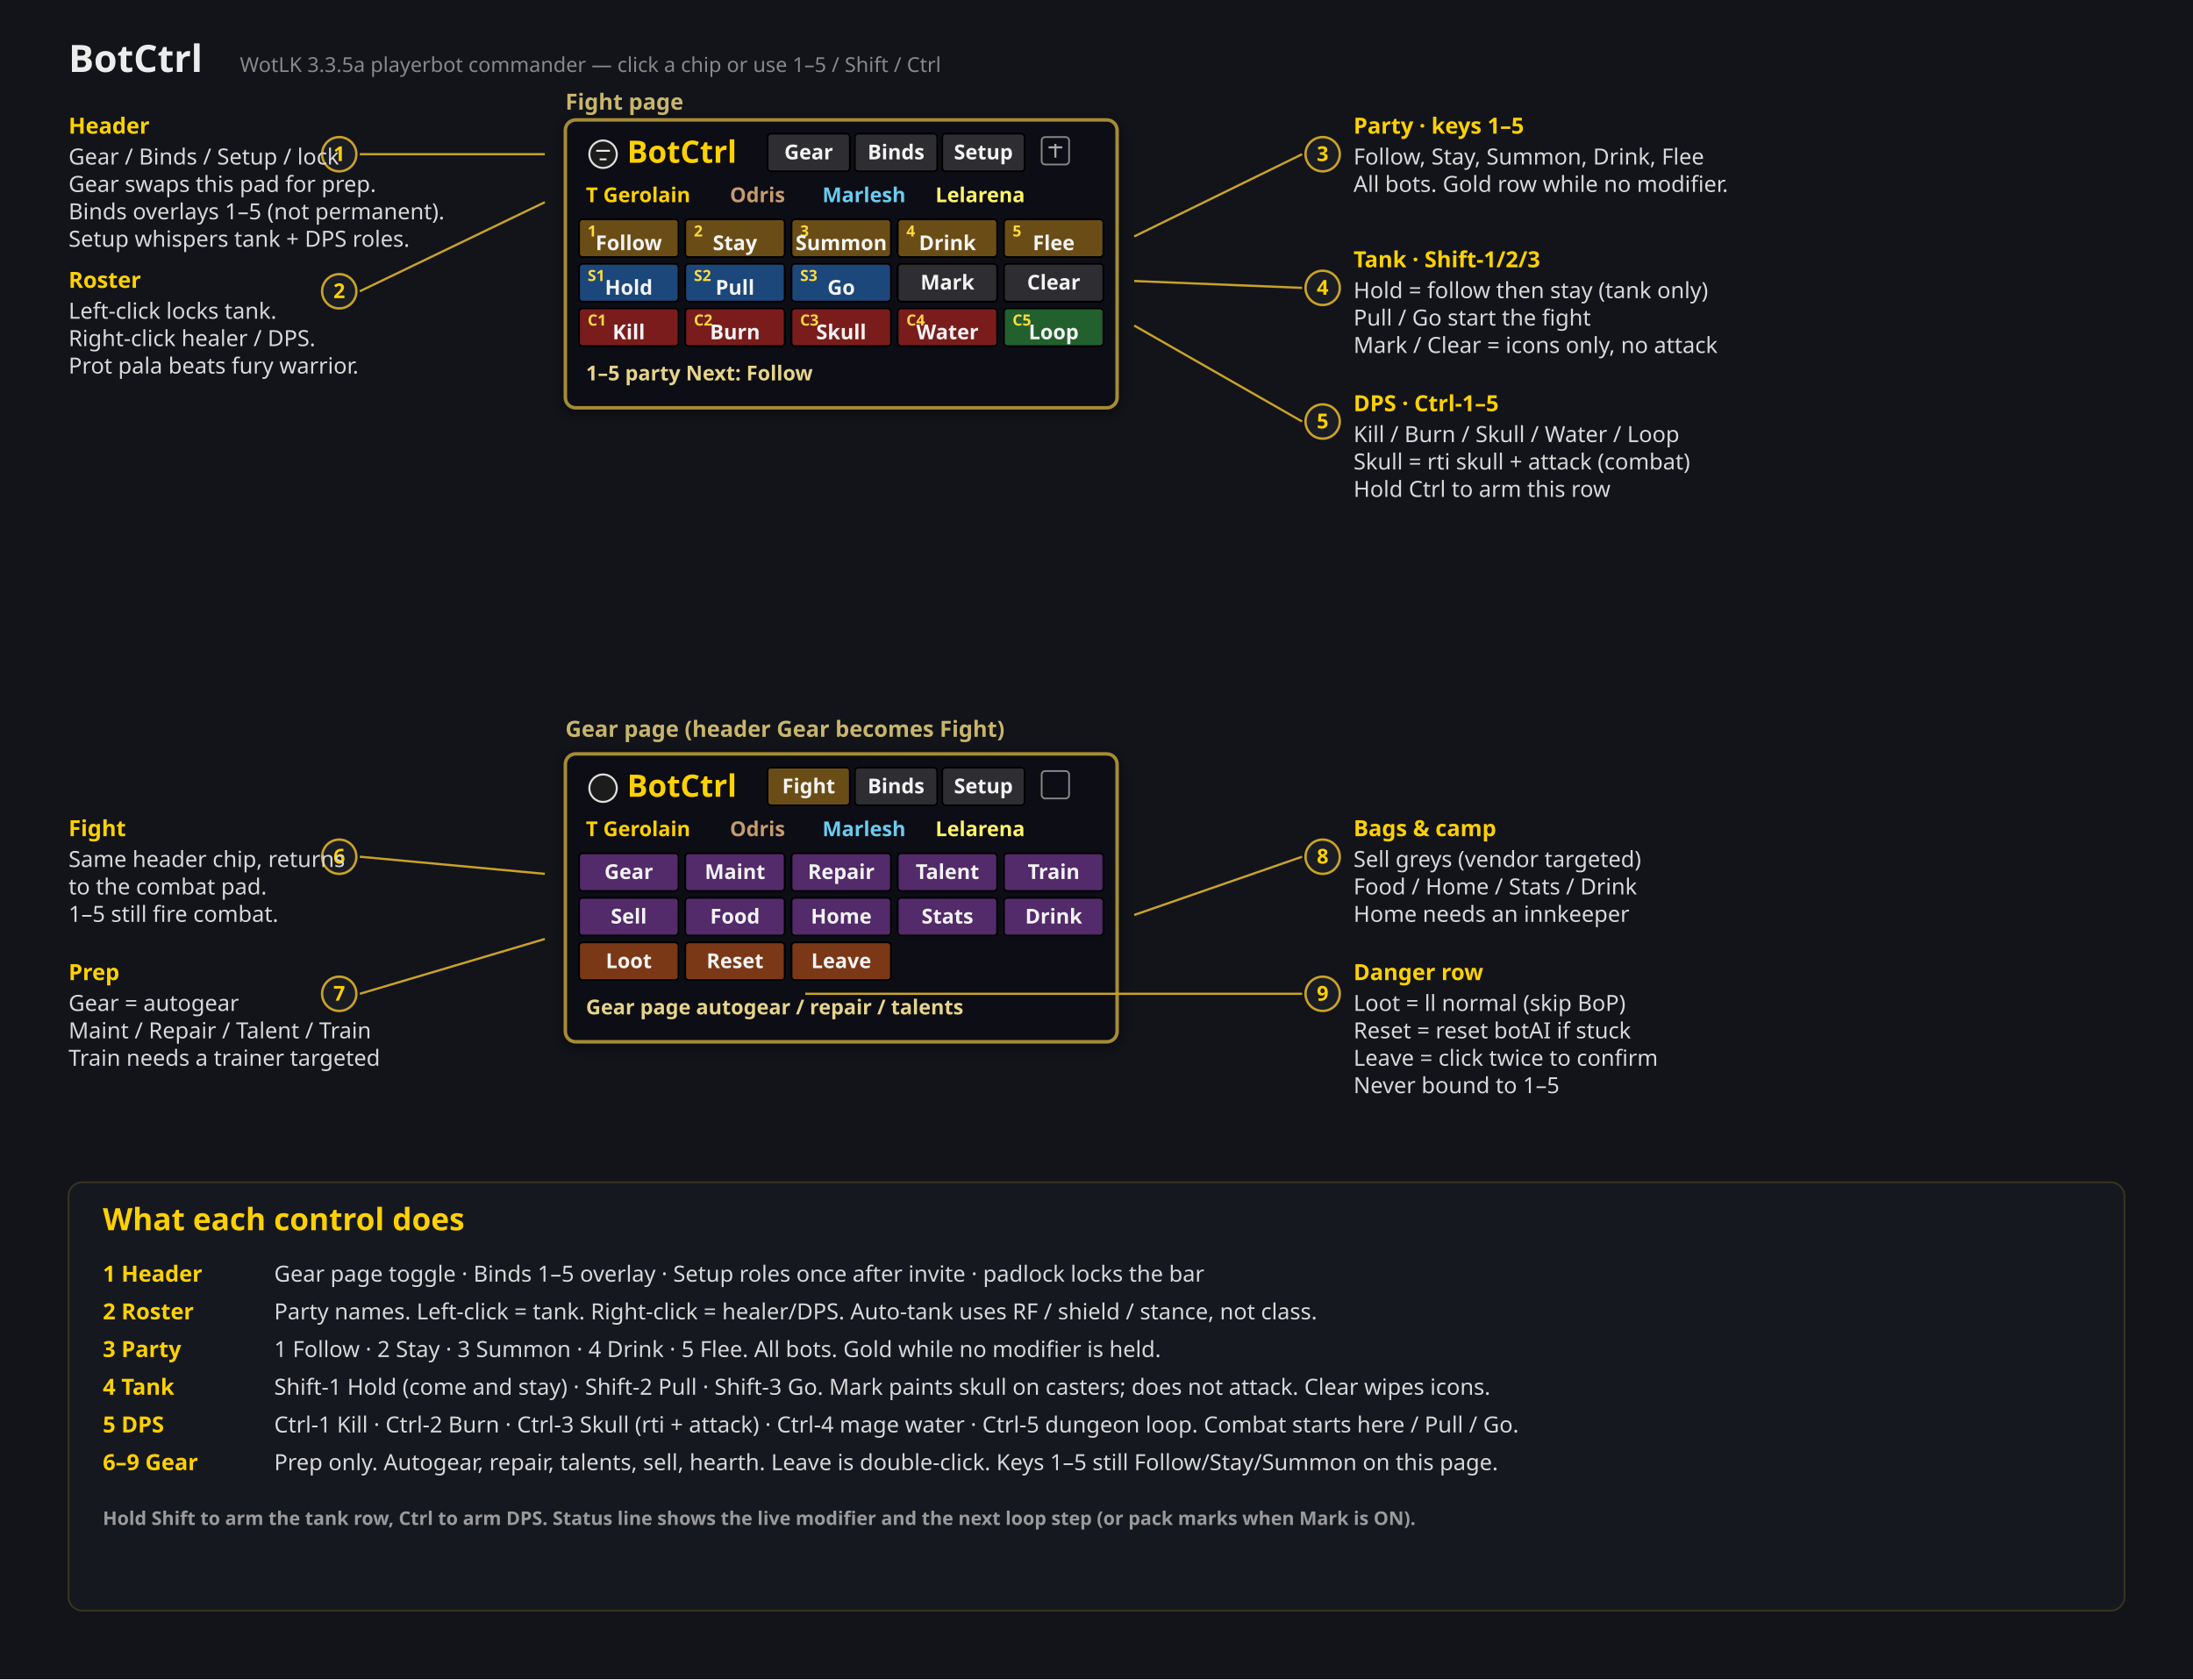
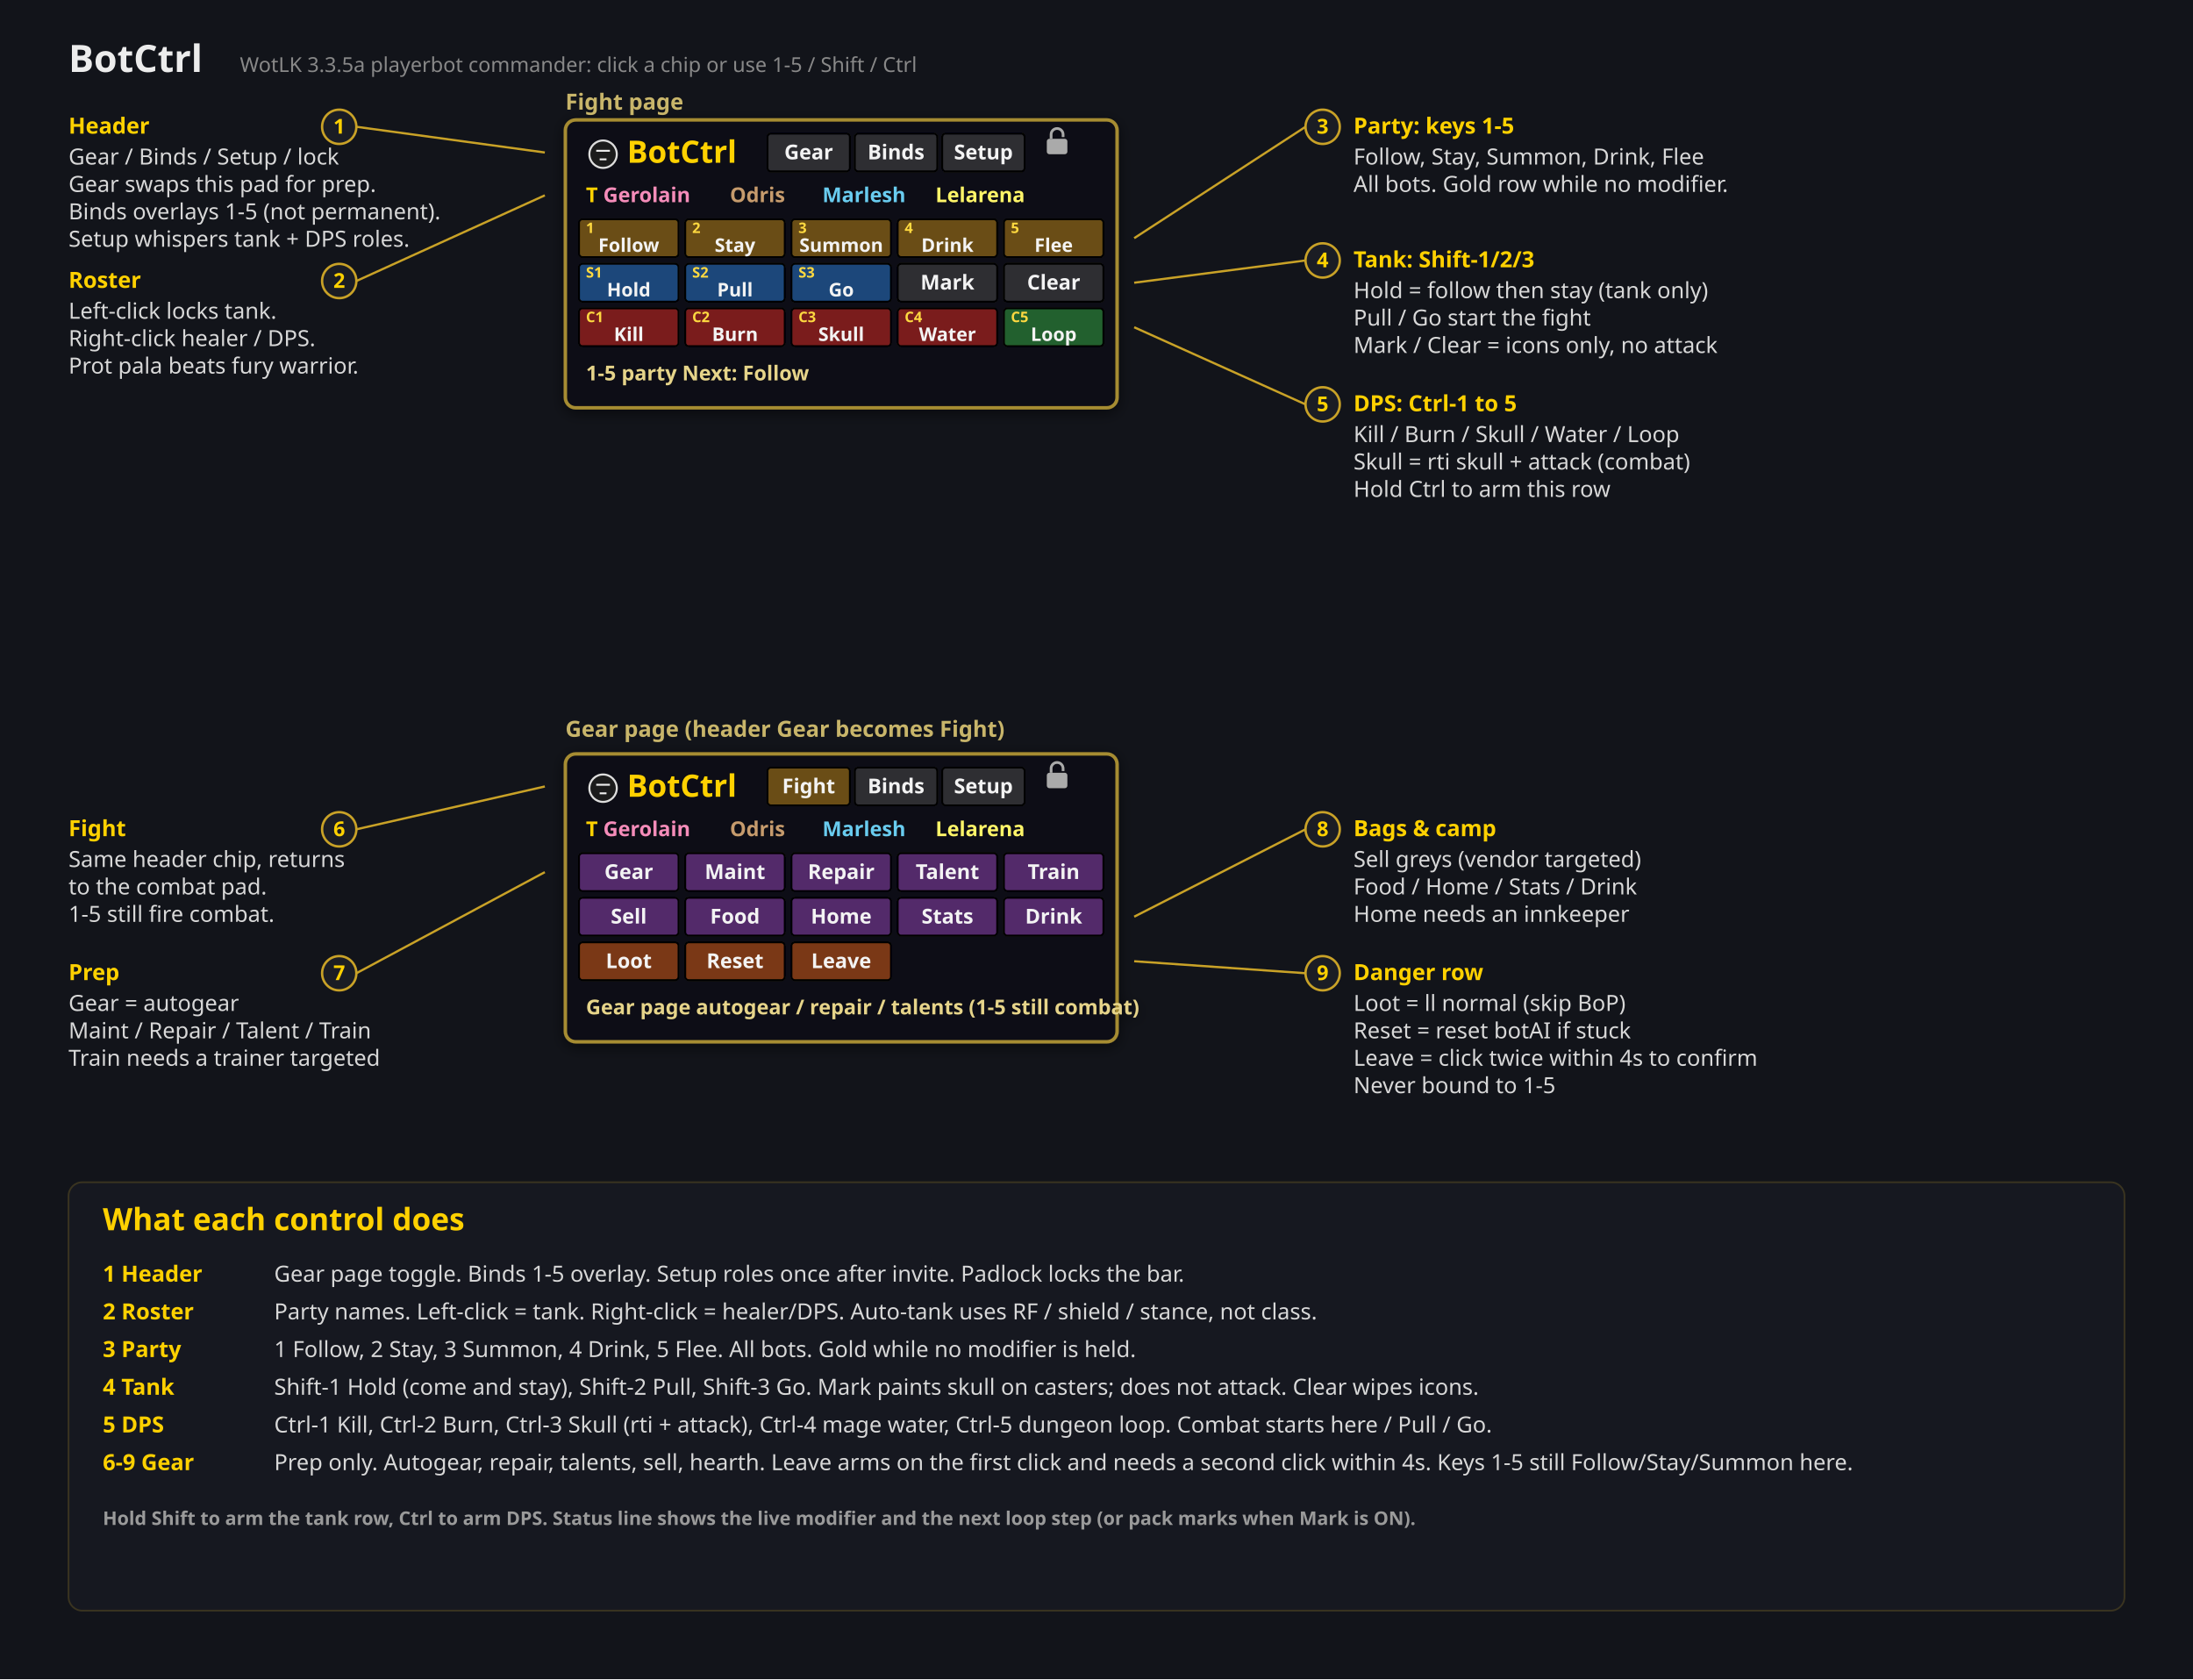
- <svg xmlns="http://www.w3.org/2000/svg" width="1280" height="980" viewBox="0 0 1280 980" role="img" aria-labelledby="title desc">
+ <svg xmlns="http://www.w3.org/2000/svg" width="2560" height="1960" viewBox="0 0 1280 980" role="img" aria-labelledby="title desc">
  <defs>
    <filter id="shadow" x="-8%" y="-8%" width="116%" height="116%">
      <feDropShadow dx="0" dy="2" stdDeviation="4" flood-color="#000" flood-opacity="0.55" />
    </filter>
    <style>
      .bg { fill: #12141a; }
      .panel { fill: #0d0d12; stroke: #a68c33; stroke-width: 2; }
      .title { fill: #ffd100; font: 700 18px "Trebuchet MS", "Segoe UI", sans-serif; }
      .sub { fill: #c8b56a; font: 600 13px "Trebuchet MS", "Segoe UI", sans-serif; }
      .chip { stroke: #000; stroke-width: 1; }
      .lbl { fill: #f3f3f3; font: 600 12px "Trebuchet MS", "Segoe UI", sans-serif; text-anchor: middle; }
-       .key { fill: #ffd940; font: 600 9px "Trebuchet MS", "Segoe UI", sans-serif; }
+       .lblk { fill: #f3f3f3; font: 600 11px "Trebuchet MS", "Segoe UI", sans-serif; text-anchor: middle; }
+       .key { fill: #ffd940; font: 600 8.5px "Trebuchet MS", "Segoe UI", sans-serif; }
+       .roster { font: 600 12px "Segoe UI", "Trebuchet MS", sans-serif; }
      .muted { fill: #9a9a9a; font: 600 11px "Trebuchet MS", "Segoe UI", sans-serif; }
      .status { fill: #e6d48a; font: 600 12px "Trebuchet MS", "Segoe UI", sans-serif; }
      .note { fill: #d8d8d8; font: 500 13px "Segoe UI", sans-serif; }
      .note-strong { fill: #ffd100; font: 700 13px "Segoe UI", sans-serif; }
      .call { fill: #1b1d24; stroke: #c9a227; stroke-width: 1.4; }
      .n { fill: #ffd100; font: 700 12px "Segoe UI", sans-serif; text-anchor: middle; }
      .line { stroke: #c9a227; stroke-width: 1.3; fill: none; }
      .hdr { fill: #ececec; font: 700 22px "Trebuchet MS", "Segoe UI", sans-serif; }
      .tag { fill: #888; font: 500 12px "Segoe UI", sans-serif; }
    </style>
+     <rect id="c" class="chip" width="58" height="22" rx="2" />
+     <g id="lock">
+       <rect x="1" y="7" width="12" height="9" rx="1.5" fill="#aaa" />
+       <path d="M3.5 7V4.5a3.5 3.5 0 0 1 7 0V6" fill="none" stroke="#aaa" stroke-width="1.6" />
+     </g>
+     <g id="frame">
+       <circle cx="22" cy="20" r="8" fill="#1a1a1a" stroke="#ddd" stroke-width="1.2" />
+       <path d="M18 18h8M20 23h4" stroke="#eee" stroke-width="1.1" />
+       <text class="title" x="36" y="25">BotCtrl</text>
+       <rect class="chip" x="169" y="8" width="48" height="22" rx="2" fill="#2e2e33" />
+       <text class="lbl" x="193" y="23">Binds</text>
+       <rect class="chip" x="220" y="8" width="48" height="22" rx="2" fill="#2e2e33" />
+       <text class="lbl" x="244" y="23">Setup</text>
+       <use href="#lock" x="280" y="4" />
+     </g>
+     <g id="roster" class="roster">
+       <text x="12" y="48">
+         <tspan fill="#ffd100">T</tspan>
+         <tspan fill="#f58cba">Gerolain</tspan>
+       </text>
+       <text x="96" y="48" fill="#c69b6d">Odris</text>
+       <text x="150" y="48" fill="#69ccf0">Marlesh</text>
+       <text x="216" y="48" fill="#fff569">Lelarena</text>
+     </g>
  </defs>
  <rect class="bg" width="1280" height="980" />
  <text class="hdr" x="40" y="42">BotCtrl</text>
-   <text class="tag" x="140" y="42">WotLK 3.3.5a playerbot commander — click a chip or use 1–5 / Shift / Ctrl</text>
+   <text class="tag" x="140" y="42">WotLK 3.3.5a playerbot commander: click a chip or use 1-5 / Shift / Ctrl</text>
  <g filter="url(#shadow)" transform="translate(330,70)">
    <rect class="panel" rx="6" ry="6" width="322" height="168" />
-     <circle cx="22" cy="20" r="8" fill="#1a1a1a" stroke="#ddd" stroke-width="1.2" />
-     <path d="M18 18h8M20 23h4" stroke="#eee" stroke-width="1.1" />
-     <text class="title" x="36" y="25">BotCtrl</text>
+     <use href="#frame" />
    <rect class="chip" x="118" y="8" width="48" height="22" rx="2" fill="#2e2e33" />
    <text class="lbl" x="142" y="23">Gear</text>
-     <rect class="chip" x="169" y="8" width="48" height="22" rx="2" fill="#2e2e33" />
-     <text class="lbl" x="193" y="23">Binds</text>
-     <rect class="chip" x="220" y="8" width="48" height="22" rx="2" fill="#2e2e33" />
-     <text class="lbl" x="244" y="23">Setup</text>
-     <rect x="278" y="10" width="16" height="16" rx="2" fill="none" stroke="#888" />
-     <path d="M282 16h8M286 14v8" stroke="#aaa" stroke-width="1.2" />
-     <text x="12" y="48" font-family="Segoe UI, Trebuchet MS, sans-serif" font-size="12" font-weight="600" fill="#ffd100">T Gerolain</text>
-     <text x="96" y="48" font-family="Segoe UI, Trebuchet MS, sans-serif" font-size="12" font-weight="600" fill="#c69b6d">Odris</text>
-     <text x="150" y="48" font-family="Segoe UI, Trebuchet MS, sans-serif" font-size="12" font-weight="600" fill="#69ccf0">Marlesh</text>
-     <text x="216" y="48" font-family="Segoe UI, Trebuchet MS, sans-serif" font-size="12" font-weight="600" fill="#fff569">Lelarena</text>
-     <g>
-       <g transform="translate(8,58)">
-         <rect class="chip" width="58" height="22" rx="2" fill="#6b4d12" />
-         <text class="key" x="5" y="10">1</text>
-         <text class="lbl" x="29" y="18">Follow</text>
-       </g>
-       <g transform="translate(70,58)">
-         <rect class="chip" width="58" height="22" rx="2" fill="#6b4d12" />
-         <text class="key" x="5" y="10">2</text>
-         <text class="lbl" x="29" y="18">Stay</text>
-       </g>
-       <g transform="translate(132,58)">
-         <rect class="chip" width="58" height="22" rx="2" fill="#6b4d12" />
-         <text class="key" x="5" y="10">3</text>
-         <text class="lbl" x="29" y="18">Summon</text>
-       </g>
-       <g transform="translate(194,58)">
-         <rect class="chip" width="58" height="22" rx="2" fill="#6b4d12" />
-         <text class="key" x="5" y="10">4</text>
-         <text class="lbl" x="29" y="18">Drink</text>
-       </g>
-       <g transform="translate(256,58)">
-         <rect class="chip" width="58" height="22" rx="2" fill="#6b4d12" />
-         <text class="key" x="5" y="10">5</text>
-         <text class="lbl" x="29" y="18">Flee</text>
-       </g>
-     </g>
-     <g>
-       <g transform="translate(8,84)">
-         <rect class="chip" width="58" height="22" rx="2" fill="#1a477a" />
-         <text class="key" x="5" y="10">S1</text>
-         <text class="lbl" x="29" y="18">Hold</text>
-       </g>
-       <g transform="translate(70,84)">
-         <rect class="chip" width="58" height="22" rx="2" fill="#1a477a" />
-         <text class="key" x="5" y="10">S2</text>
-         <text class="lbl" x="29" y="18">Pull</text>
-       </g>
-       <g transform="translate(132,84)">
-         <rect class="chip" width="58" height="22" rx="2" fill="#1a477a" />
-         <text class="key" x="5" y="10">S3</text>
-         <text class="lbl" x="29" y="18">Go</text>
-       </g>
-       <g transform="translate(194,84)">
-         <rect class="chip" width="58" height="22" rx="2" fill="#2e2e33" />
-         <text class="lbl" x="29" y="15">Mark</text>
-       </g>
-       <g transform="translate(256,84)">
-         <rect class="chip" width="58" height="22" rx="2" fill="#2e2e33" />
-         <text class="lbl" x="29" y="15">Clear</text>
-       </g>
-     </g>
-     <g>
-       <g transform="translate(8,110)">
-         <rect class="chip" width="58" height="22" rx="2" fill="#7a1f1f" />
-         <text class="key" x="5" y="10">C1</text>
-         <text class="lbl" x="29" y="18">Kill</text>
-       </g>
-       <g transform="translate(70,110)">
-         <rect class="chip" width="58" height="22" rx="2" fill="#7a1f1f" />
-         <text class="key" x="5" y="10">C2</text>
-         <text class="lbl" x="29" y="18">Burn</text>
-       </g>
-       <g transform="translate(132,110)">
-         <rect class="chip" width="58" height="22" rx="2" fill="#7a1f1f" />
-         <text class="key" x="5" y="10">C3</text>
-         <text class="lbl" x="29" y="18">Skull</text>
-       </g>
-       <g transform="translate(194,110)">
-         <rect class="chip" width="58" height="22" rx="2" fill="#7a1f1f" />
-         <text class="key" x="5" y="10">C4</text>
-         <text class="lbl" x="29" y="18">Water</text>
-       </g>
-       <g transform="translate(256,110)">
-         <rect class="chip" width="58" height="22" rx="2" fill="#24612e" />
-         <text class="key" x="5" y="10">C5</text>
-         <text class="lbl" x="29" y="18">Loop</text>
-       </g>
-     </g>
-     <text class="status" x="12" y="152">1–5 party    Next: Follow</text>
+     <use href="#roster" />
+     <g transform="translate(8,58)">
+       <use href="#c" fill="#6b4d12" />
+       <text class="key" x="4" y="8">1</text>
+       <text class="lblk" x="29" y="19">Follow</text>
+     </g>
+     <g transform="translate(70,58)">
+       <use href="#c" fill="#6b4d12" />
+       <text class="key" x="4" y="8">2</text>
+       <text class="lblk" x="29" y="19">Stay</text>
+     </g>
+     <g transform="translate(132,58)">
+       <use href="#c" fill="#6b4d12" />
+       <text class="key" x="4" y="8">3</text>
+       <text class="lblk" x="29" y="19">Summon</text>
+     </g>
+     <g transform="translate(194,58)">
+       <use href="#c" fill="#6b4d12" />
+       <text class="key" x="4" y="8">4</text>
+       <text class="lblk" x="29" y="19">Drink</text>
+     </g>
+     <g transform="translate(256,58)">
+       <use href="#c" fill="#6b4d12" />
+       <text class="key" x="4" y="8">5</text>
+       <text class="lblk" x="29" y="19">Flee</text>
+     </g>
+     <g transform="translate(8,84)">
+       <use href="#c" fill="#1a477a" />
+       <text class="key" x="4" y="8">S1</text>
+       <text class="lblk" x="29" y="19">Hold</text>
+     </g>
+     <g transform="translate(70,84)">
+       <use href="#c" fill="#1a477a" />
+       <text class="key" x="4" y="8">S2</text>
+       <text class="lblk" x="29" y="19">Pull</text>
+     </g>
+     <g transform="translate(132,84)">
+       <use href="#c" fill="#1a477a" />
+       <text class="key" x="4" y="8">S3</text>
+       <text class="lblk" x="29" y="19">Go</text>
+     </g>
+     <g transform="translate(194,84)">
+       <use href="#c" fill="#2e2e33" />
+       <text class="lbl" x="29" y="15">Mark</text>
+     </g>
+     <g transform="translate(256,84)">
+       <use href="#c" fill="#2e2e33" />
+       <text class="lbl" x="29" y="15">Clear</text>
+     </g>
+     <g transform="translate(8,110)">
+       <use href="#c" fill="#7a1f1f" />
+       <text class="key" x="4" y="8">C1</text>
+       <text class="lblk" x="29" y="19">Kill</text>
+     </g>
+     <g transform="translate(70,110)">
+       <use href="#c" fill="#7a1f1f" />
+       <text class="key" x="4" y="8">C2</text>
+       <text class="lblk" x="29" y="19">Burn</text>
+     </g>
+     <g transform="translate(132,110)">
+       <use href="#c" fill="#7a1f1f" />
+       <text class="key" x="4" y="8">C3</text>
+       <text class="lblk" x="29" y="19">Skull</text>
+     </g>
+     <g transform="translate(194,110)">
+       <use href="#c" fill="#7a1f1f" />
+       <text class="key" x="4" y="8">C4</text>
+       <text class="lblk" x="29" y="19">Water</text>
+     </g>
+     <g transform="translate(256,110)">
+       <use href="#c" fill="#24612e" />
+       <text class="key" x="4" y="8">C5</text>
+       <text class="lblk" x="29" y="19">Loop</text>
+     </g>
+     <text class="status" x="12" y="152">1-5 party    Next: Follow</text>
  </g>
  <text class="sub" x="330" y="64">Fight page</text>
  <g>
-     <path class="line" d="M318,90 L210,90" />
-     <circle class="call" cx="198" cy="90" r="10" />
-     <text class="n" x="198" y="94">1</text>
+     <path class="line" d="M318,89 L208,74" />
+     <circle class="call" cx="198" cy="74" r="10" />
+     <text class="n" x="198" y="78">1</text>
    <text class="note-strong" x="40" y="78">Header</text>
    <text class="note" x="40" y="96">Gear / Binds / Setup / lock</text>
    <text class="note" x="40" y="112">Gear swaps this pad for prep.</text>
-     <text class="note" x="40" y="128">Binds overlays 1–5 (not permanent).</text>
+     <text class="note" x="40" y="128">Binds overlays 1-5 (not permanent).</text>
    <text class="note" x="40" y="144">Setup whispers tank + DPS roles.</text>
-     <path class="line" d="M318,118 L210,170" />
-     <circle class="call" cx="198" cy="170" r="10" />
-     <text class="n" x="198" y="174">2</text>
+     <path class="line" d="M318,114 L208,164" />
+     <circle class="call" cx="198" cy="164" r="10" />
+     <text class="n" x="198" y="168">2</text>
    <text class="note-strong" x="40" y="168">Roster</text>
    <text class="note" x="40" y="186">Left-click locks tank.</text>
    <text class="note" x="40" y="202">Right-click healer / DPS.</text>
    <text class="note" x="40" y="218">Prot pala beats fury warrior.</text>
  </g>
  <g>
-     <path class="line" d="M662,138 L760,90" />
-     <circle class="call" cx="772" cy="90" r="10" />
-     <text class="n" x="772" y="94">3</text>
-     <text class="note-strong" x="790" y="78">Party  ·  keys 1–5</text>
+     <path class="line" d="M662,139 L762,74" />
+     <circle class="call" cx="772" cy="74" r="10" />
+     <text class="n" x="772" y="78">3</text>
+     <text class="note-strong" x="790" y="78">Party: keys 1-5</text>
    <text class="note" x="790" y="96">Follow, Stay, Summon, Drink, Flee</text>
    <text class="note" x="790" y="112">All bots. Gold row while no modifier.</text>
-     <path class="line" d="M662,164 L760,168" />
-     <circle class="call" cx="772" cy="168" r="10" />
-     <text class="n" x="772" y="172">4</text>
-     <text class="note-strong" x="790" y="156">Tank  ·  Shift-1/2/3</text>
+     <path class="line" d="M662,165 L762,152" />
+     <circle class="call" cx="772" cy="152" r="10" />
+     <text class="n" x="772" y="156">4</text>
+     <text class="note-strong" x="790" y="156">Tank: Shift-1/2/3</text>
    <text class="note" x="790" y="174">Hold = follow then stay (tank only)</text>
    <text class="note" x="790" y="190">Pull / Go start the fight</text>
    <text class="note" x="790" y="206">Mark / Clear = icons only, no attack</text>
-     <path class="line" d="M662,190 L760,246" />
-     <circle class="call" cx="772" cy="246" r="10" />
-     <text class="n" x="772" y="250">5</text>
-     <text class="note-strong" x="790" y="240">DPS  ·  Ctrl-1–5</text>
+     <path class="line" d="M662,191 L762,236" />
+     <circle class="call" cx="772" cy="236" r="10" />
+     <text class="n" x="772" y="240">5</text>
+     <text class="note-strong" x="790" y="240">DPS: Ctrl-1 to 5</text>
    <text class="note" x="790" y="258">Kill / Burn / Skull / Water / Loop</text>
    <text class="note" x="790" y="274">Skull = rti skull + attack (combat)</text>
    <text class="note" x="790" y="290">Hold Ctrl to arm this row</text>
  </g>
  <text class="sub" x="330" y="430">Gear page  (header Gear becomes Fight)</text>
  <g filter="url(#shadow)" transform="translate(330,440)">
    <rect class="panel" rx="6" ry="6" width="322" height="168" />
-     <circle cx="22" cy="20" r="8" fill="#1a1a1a" stroke="#ddd" stroke-width="1.2" />
-     <text class="title" x="36" y="25">BotCtrl</text>
+     <use href="#frame" />
    <rect class="chip" x="118" y="8" width="48" height="22" rx="2" fill="#6b4d12" />
    <text class="lbl" x="142" y="23">Fight</text>
-     <rect class="chip" x="169" y="8" width="48" height="22" rx="2" fill="#2e2e33" />
-     <text class="lbl" x="193" y="23">Binds</text>
-     <rect class="chip" x="220" y="8" width="48" height="22" rx="2" fill="#2e2e33" />
-     <text class="lbl" x="244" y="23">Setup</text>
-     <rect x="278" y="10" width="16" height="16" rx="2" fill="none" stroke="#888" />
-     <text x="12" y="48" font-family="Segoe UI, Trebuchet MS, sans-serif" font-size="12" font-weight="600" fill="#ffd100">T Gerolain</text>
-     <text x="96" y="48" font-family="Segoe UI, Trebuchet MS, sans-serif" font-size="12" font-weight="600" fill="#c69b6d">Odris</text>
-     <text x="150" y="48" font-family="Segoe UI, Trebuchet MS, sans-serif" font-size="12" font-weight="600" fill="#69ccf0">Marlesh</text>
-     <text x="216" y="48" font-family="Segoe UI, Trebuchet MS, sans-serif" font-size="12" font-weight="600" fill="#fff569">Lelarena</text>
-     <g>
-       <g transform="translate(8,58)">
-         <rect class="chip" width="58" height="22" rx="2" fill="#52296b" />
-         <text class="lbl" x="29" y="15">Gear</text>
-       </g>
-       <g transform="translate(70,58)">
-         <rect class="chip" width="58" height="22" rx="2" fill="#52296b" />
-         <text class="lbl" x="29" y="15">Maint</text>
-       </g>
-       <g transform="translate(132,58)">
-         <rect class="chip" width="58" height="22" rx="2" fill="#52296b" />
-         <text class="lbl" x="29" y="15">Repair</text>
-       </g>
-       <g transform="translate(194,58)">
-         <rect class="chip" width="58" height="22" rx="2" fill="#52296b" />
-         <text class="lbl" x="29" y="15">Talent</text>
-       </g>
-       <g transform="translate(256,58)">
-         <rect class="chip" width="58" height="22" rx="2" fill="#52296b" />
-         <text class="lbl" x="29" y="15">Train</text>
-       </g>
-     </g>
-     <g>
-       <g transform="translate(8,84)">
-         <rect class="chip" width="58" height="22" rx="2" fill="#52296b" />
-         <text class="lbl" x="29" y="15">Sell</text>
-       </g>
-       <g transform="translate(70,84)">
-         <rect class="chip" width="58" height="22" rx="2" fill="#52296b" />
-         <text class="lbl" x="29" y="15">Food</text>
-       </g>
-       <g transform="translate(132,84)">
-         <rect class="chip" width="58" height="22" rx="2" fill="#52296b" />
-         <text class="lbl" x="29" y="15">Home</text>
-       </g>
-       <g transform="translate(194,84)">
-         <rect class="chip" width="58" height="22" rx="2" fill="#52296b" />
-         <text class="lbl" x="29" y="15">Stats</text>
-       </g>
-       <g transform="translate(256,84)">
-         <rect class="chip" width="58" height="22" rx="2" fill="#52296b" />
-         <text class="lbl" x="29" y="15">Drink</text>
-       </g>
-     </g>
-     <g>
-       <g transform="translate(8,110)">
-         <rect class="chip" width="58" height="22" rx="2" fill="#7a3814" />
-         <text class="lbl" x="29" y="15">Loot</text>
-       </g>
-       <g transform="translate(70,110)">
-         <rect class="chip" width="58" height="22" rx="2" fill="#7a3814" />
-         <text class="lbl" x="29" y="15">Reset</text>
-       </g>
-       <g transform="translate(132,110)">
-         <rect class="chip" width="58" height="22" rx="2" fill="#7a3814" />
-         <text class="lbl" x="29" y="15">Leave</text>
-       </g>
-     </g>
-     <text class="status" x="12" y="152">Gear page   autogear / repair / talents</text>
+     <use href="#roster" />
+     <g transform="translate(8,58)">
+       <use href="#c" fill="#52296b" />
+       <text class="lbl" x="29" y="15">Gear</text>
+     </g>
+     <g transform="translate(70,58)">
+       <use href="#c" fill="#52296b" />
+       <text class="lbl" x="29" y="15">Maint</text>
+     </g>
+     <g transform="translate(132,58)">
+       <use href="#c" fill="#52296b" />
+       <text class="lbl" x="29" y="15">Repair</text>
+     </g>
+     <g transform="translate(194,58)">
+       <use href="#c" fill="#52296b" />
+       <text class="lbl" x="29" y="15">Talent</text>
+     </g>
+     <g transform="translate(256,58)">
+       <use href="#c" fill="#52296b" />
+       <text class="lbl" x="29" y="15">Train</text>
+     </g>
+     <g transform="translate(8,84)">
+       <use href="#c" fill="#52296b" />
+       <text class="lbl" x="29" y="15">Sell</text>
+     </g>
+     <g transform="translate(70,84)">
+       <use href="#c" fill="#52296b" />
+       <text class="lbl" x="29" y="15">Food</text>
+     </g>
+     <g transform="translate(132,84)">
+       <use href="#c" fill="#52296b" />
+       <text class="lbl" x="29" y="15">Home</text>
+     </g>
+     <g transform="translate(194,84)">
+       <use href="#c" fill="#52296b" />
+       <text class="lbl" x="29" y="15">Stats</text>
+     </g>
+     <g transform="translate(256,84)">
+       <use href="#c" fill="#52296b" />
+       <text class="lbl" x="29" y="15">Drink</text>
+     </g>
+     <g transform="translate(8,110)">
+       <use href="#c" fill="#7a3814" />
+       <text class="lbl" x="29" y="15">Loot</text>
+     </g>
+     <g transform="translate(70,110)">
+       <use href="#c" fill="#7a3814" />
+       <text class="lbl" x="29" y="15">Reset</text>
+     </g>
+     <g transform="translate(132,110)">
+       <use href="#c" fill="#7a3814" />
+       <text class="lbl" x="29" y="15">Leave</text>
+     </g>
+     <text class="status" x="12" y="152" font-size="10.5">Gear page  autogear / repair / talents  (1-5 still combat)</text>
  </g>
  <g>
-     <path class="line" d="M318,510 L210,500" />
-     <circle class="call" cx="198" cy="500" r="10" />
-     <text class="n" x="198" y="504">6</text>
+     <path class="line" d="M318,459 L208,484" />
+     <circle class="call" cx="198" cy="484" r="10" />
+     <text class="n" x="198" y="488">6</text>
    <text class="note-strong" x="40" y="488">Fight</text>
    <text class="note" x="40" y="506">Same header chip, returns</text>
    <text class="note" x="40" y="522">to the combat pad.</text>
-     <text class="note" x="40" y="538">1–5 still fire combat.</text>
-     <path class="line" d="M318,548 L210,580" />
-     <circle class="call" cx="198" cy="580" r="10" />
-     <text class="n" x="198" y="584">7</text>
+     <text class="note" x="40" y="538">1-5 still fire combat.</text>
+     <path class="line" d="M318,509 L208,568" />
+     <circle class="call" cx="198" cy="568" r="10" />
+     <text class="n" x="198" y="572">7</text>
    <text class="note-strong" x="40" y="572">Prep</text>
    <text class="note" x="40" y="590">Gear = autogear</text>
    <text class="note" x="40" y="606">Maint / Repair / Talent / Train</text>
    <text class="note" x="40" y="622">Train needs a trainer targeted</text>
-     <path class="line" d="M662,534 L760,500" />
-     <circle class="call" cx="772" cy="500" r="10" />
-     <text class="n" x="772" y="504">8</text>
+     <path class="line" d="M662,535 L762,484" />
+     <circle class="call" cx="772" cy="484" r="10" />
+     <text class="n" x="772" y="488">8</text>
    <text class="note-strong" x="790" y="488">Bags &amp; camp</text>
    <text class="note" x="790" y="506">Sell greys (vendor targeted)</text>
    <text class="note" x="790" y="522">Food / Home / Stats / Drink</text>
    <text class="note" x="790" y="538">Home needs an innkeeper</text>
-     <path class="line" d="M470,580 L760,580" />
-     <circle class="call" cx="772" cy="580" r="10" />
-     <text class="n" x="772" y="584">9</text>
+     <path class="line" d="M662,561 L762,568" />
+     <circle class="call" cx="772" cy="568" r="10" />
+     <text class="n" x="772" y="572">9</text>
    <text class="note-strong" x="790" y="572">Danger row</text>
    <text class="note" x="790" y="590">Loot = ll normal (skip BoP)</text>
    <text class="note" x="790" y="606">Reset = reset botAI if stuck</text>
-     <text class="note" x="790" y="622">Leave = click twice to confirm</text>
-     <text class="note" x="790" y="638">Never bound to 1–5</text>
+     <text class="note" x="790" y="622">Leave = click twice within 4s to confirm</text>
+     <text class="note" x="790" y="638">Never bound to 1-5</text>
  </g>
  <rect x="40" y="690" width="1200" height="250" rx="8" fill="#161820" stroke="#3a3420" stroke-width="1" />
  <text class="title" x="60" y="718">What each control does</text>
  <text class="note-strong" x="60" y="748">1  Header</text>
-   <text class="note" x="160" y="748">Gear page toggle · Binds 1–5 overlay · Setup roles once after invite · padlock locks the bar</text>
+   <text class="note" x="160" y="748">Gear page toggle. Binds 1-5 overlay. Setup roles once after invite. Padlock locks the bar.</text>
  <text class="note-strong" x="60" y="770">2  Roster</text>
  <text class="note" x="160" y="770">Party names. Left-click = tank. Right-click = healer/DPS. Auto-tank uses RF / shield / stance, not class.</text>
  <text class="note-strong" x="60" y="792">3  Party</text>
-   <text class="note" x="160" y="792">1 Follow · 2 Stay · 3 Summon · 4 Drink · 5 Flee. All bots. Gold while no modifier is held.</text>
+   <text class="note" x="160" y="792">1 Follow, 2 Stay, 3 Summon, 4 Drink, 5 Flee. All bots. Gold while no modifier is held.</text>
  <text class="note-strong" x="60" y="814">4  Tank</text>
-   <text class="note" x="160" y="814">Shift-1 Hold (come and stay) · Shift-2 Pull · Shift-3 Go. Mark paints skull on casters; does not attack. Clear wipes icons.</text>
+   <text class="note" x="160" y="814">Shift-1 Hold (come and stay), Shift-2 Pull, Shift-3 Go. Mark paints skull on casters; does not attack. Clear wipes icons.</text>
  <text class="note-strong" x="60" y="836">5  DPS</text>
-   <text class="note" x="160" y="836">Ctrl-1 Kill · Ctrl-2 Burn · Ctrl-3 Skull (rti + attack) · Ctrl-4 mage water · Ctrl-5 dungeon loop. Combat starts here / Pull / Go.</text>
-   <text class="note-strong" x="60" y="858">6–9 Gear</text>
-   <text class="note" x="160" y="858">Prep only. Autogear, repair, talents, sell, hearth. Leave is double-click. Keys 1–5 still Follow/Stay/Summon on this page.</text>
+   <text class="note" x="160" y="836">Ctrl-1 Kill, Ctrl-2 Burn, Ctrl-3 Skull (rti + attack), Ctrl-4 mage water, Ctrl-5 dungeon loop. Combat starts here / Pull / Go.</text>
+   <text class="note-strong" x="60" y="858">6-9  Gear</text>
+   <text class="note" x="160" y="858">Prep only. Autogear, repair, talents, sell, hearth. Leave arms on the first click and needs a second click within 4s. Keys 1-5 still Follow/Stay/Summon here.</text>
  <text class="muted" x="60" y="890">Hold Shift to arm the tank row, Ctrl to arm DPS. Status line shows the live modifier and the next loop step (or pack marks when Mark is ON).</text>
</svg>
